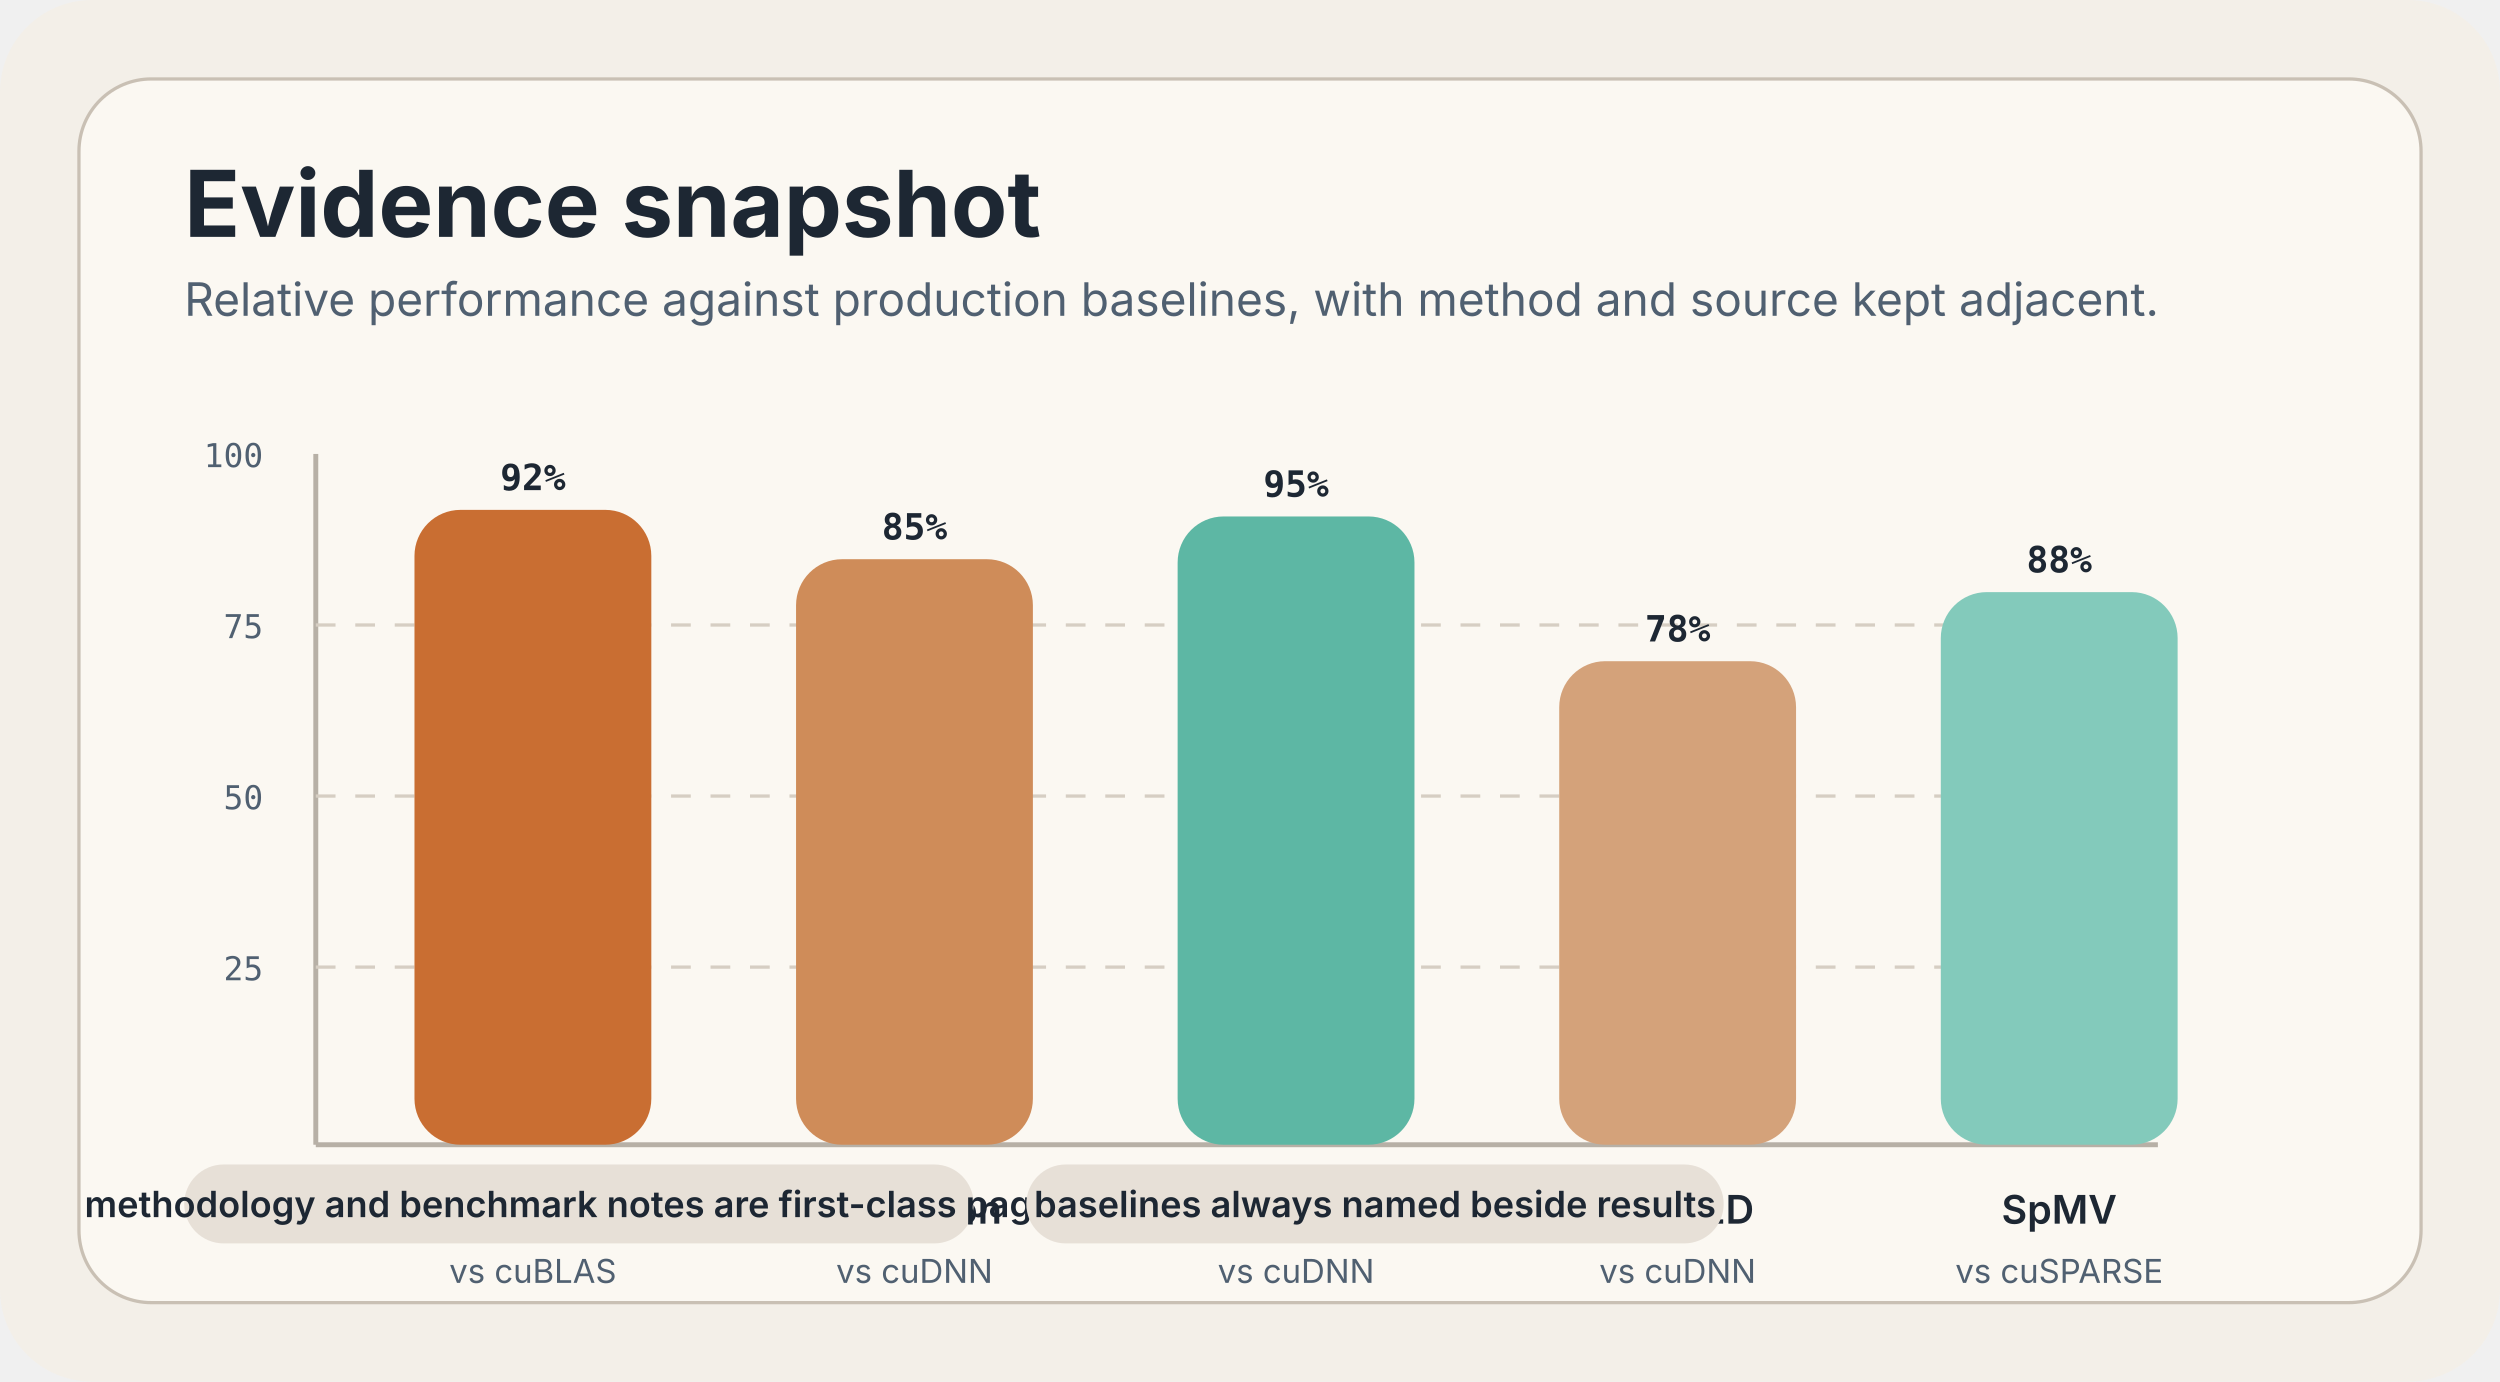
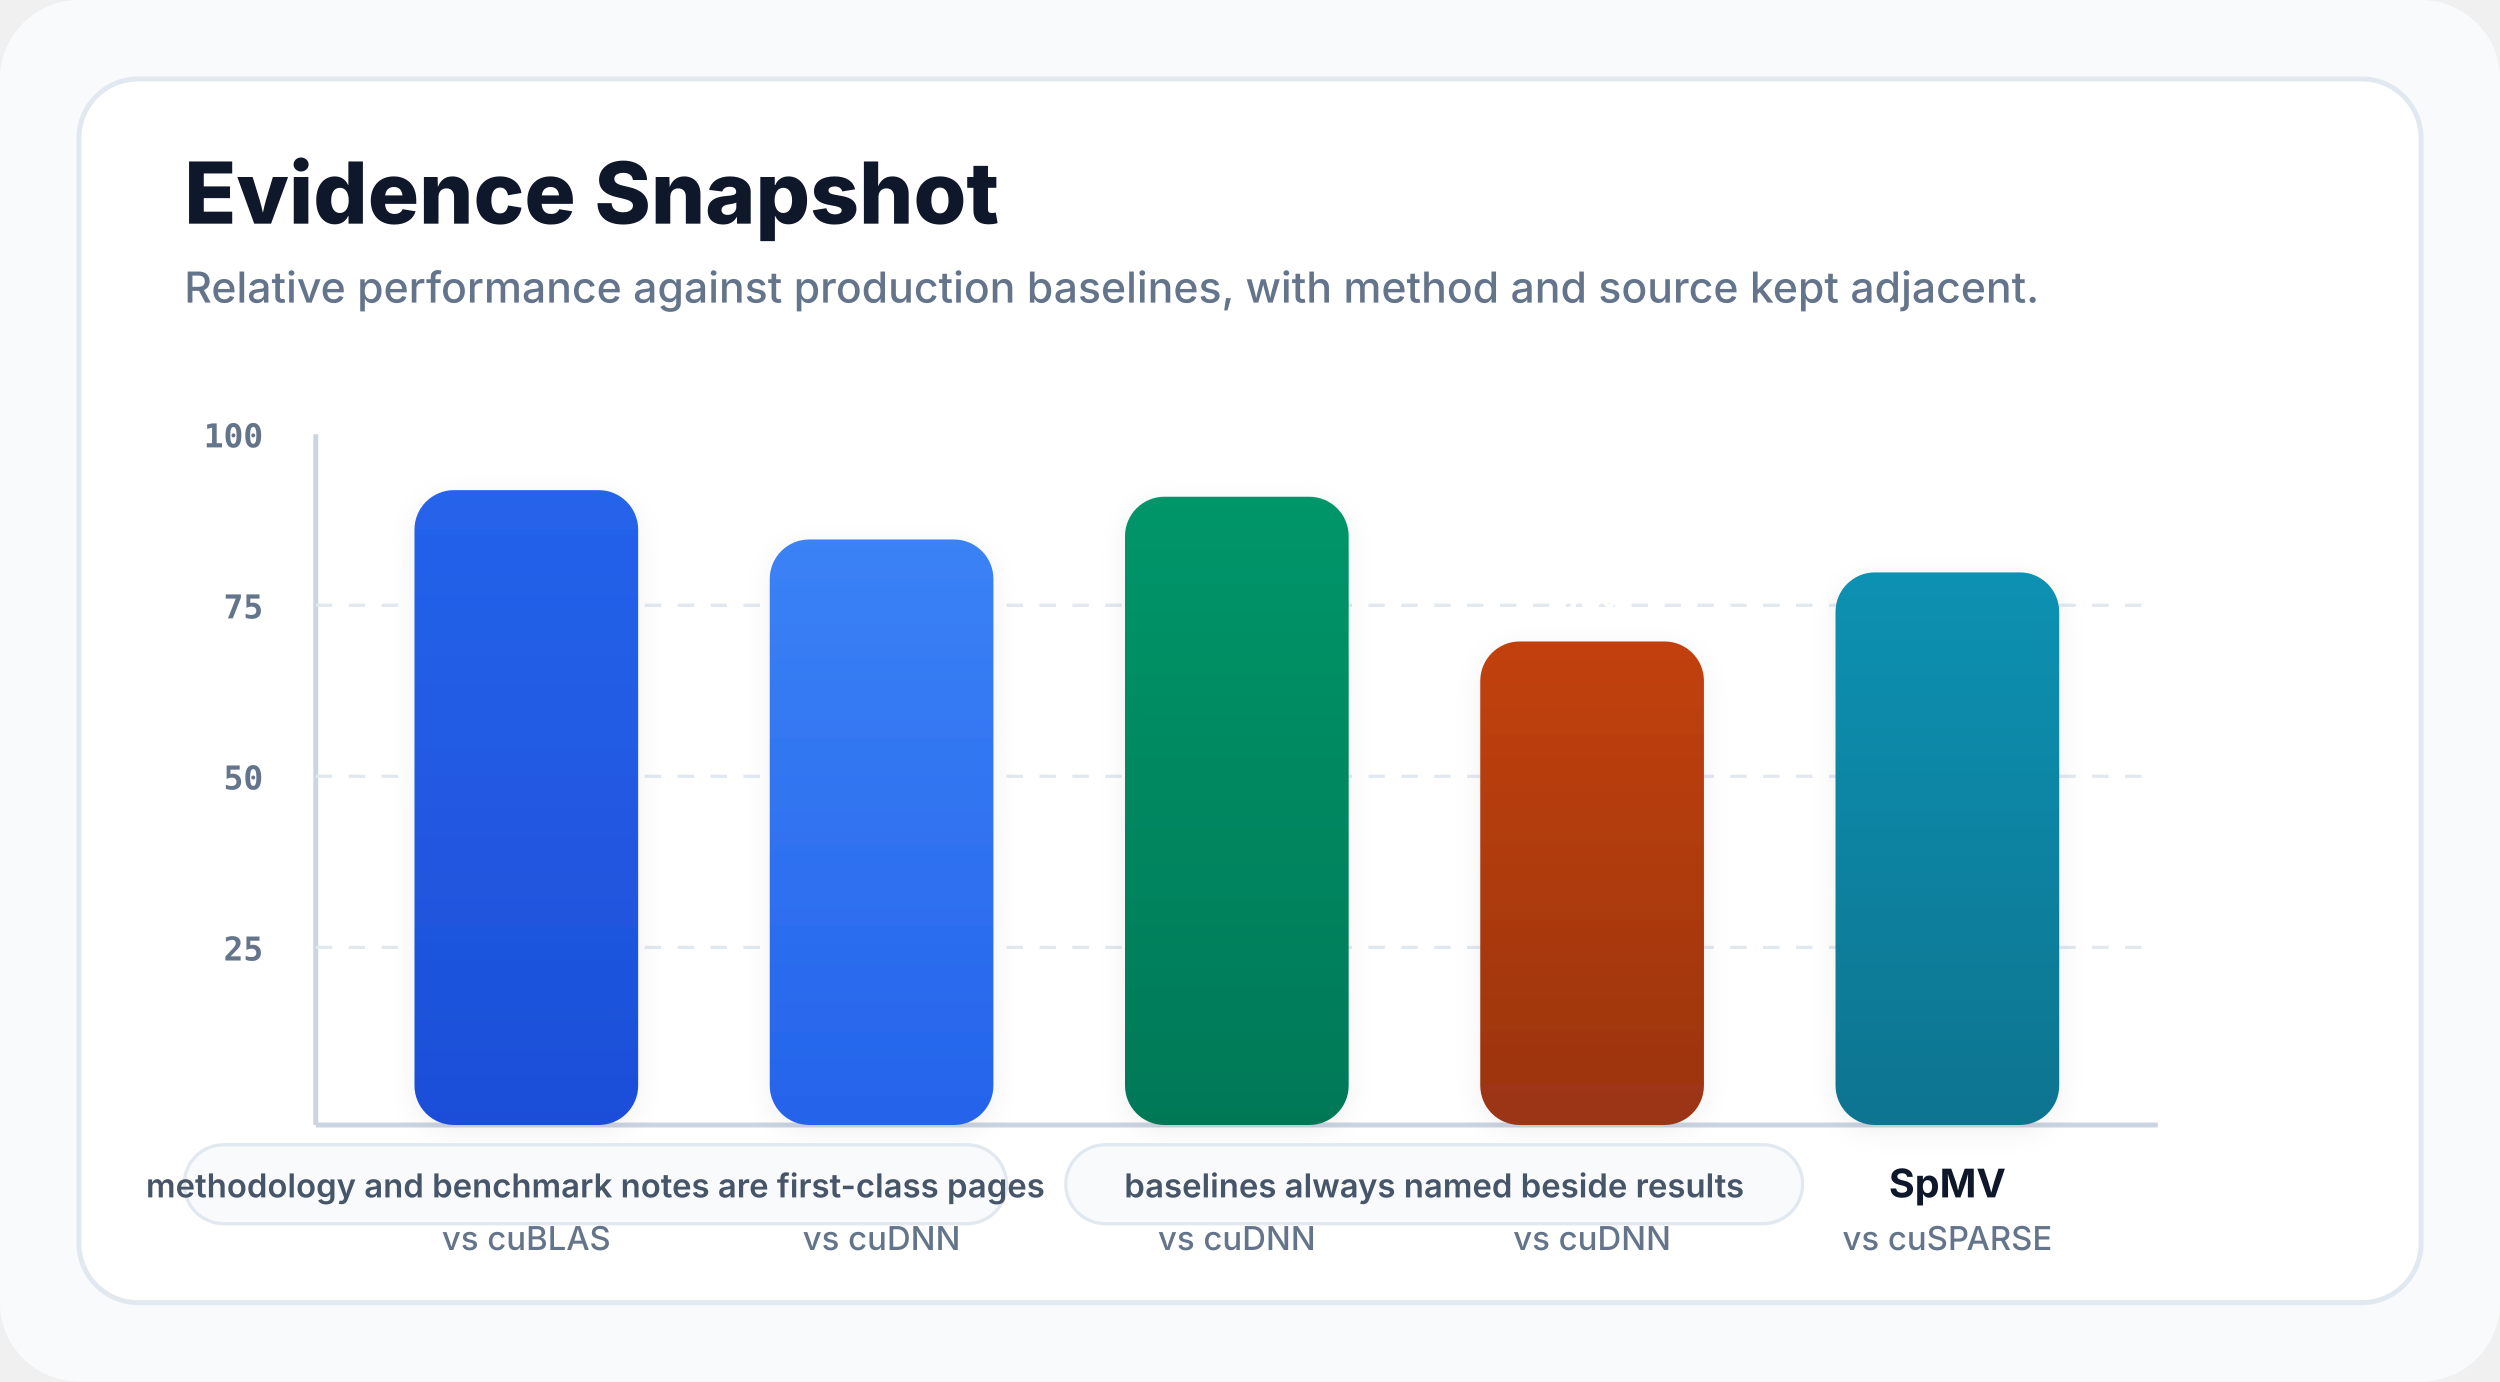
<svg xmlns="http://www.w3.org/2000/svg" viewBox="0 0 760 420" width="760" height="420" fill="none">
-   <rect width="760" height="420" rx="28" fill="#F3EFE8" />
-   <rect x="24" y="24" width="712" height="372" rx="22" fill="#FBF8F2" stroke="#C9C0B4" />
-   <text x="56" y="72" fill="#1D2733" font-family="Inter, Arial, sans-serif" font-size="28" font-weight="700">Evidence snapshot</text>
-   <text x="56" y="96" fill="#506071" font-family="Inter, Arial, sans-serif" font-size="14">Relative performance against production baselines, with method and source kept adjacent.</text>
-   <g transform="translate(96 138)">
-     <line x1="0" y1="0" x2="0" y2="210" stroke="#B7B0A6" stroke-width="1.5" />
-     <line x1="0" y1="210" x2="560" y2="210" stroke="#B7B0A6" stroke-width="1.5" />
-     <line x1="0" y1="52" x2="560" y2="52" stroke="#D6CEC3" stroke-dasharray="6 6" />
-     <line x1="0" y1="104" x2="560" y2="104" stroke="#D6CEC3" stroke-dasharray="6 6" />
-     <line x1="0" y1="156" x2="560" y2="156" stroke="#D6CEC3" stroke-dasharray="6 6" />
-     <text x="-16" y="4" text-anchor="end" fill="#506071" font-family="JetBrains Mono, monospace" font-size="10">100</text>
-     <text x="-16" y="56" text-anchor="end" fill="#506071" font-family="JetBrains Mono, monospace" font-size="10">75</text>
-     <text x="-16" y="108" text-anchor="end" fill="#506071" font-family="JetBrains Mono, monospace" font-size="10">50</text>
-     <text x="-16" y="160" text-anchor="end" fill="#506071" font-family="JetBrains Mono, monospace" font-size="10">25</text>
+   <defs>
+     <linearGradient id="perfBg" x1="0" y1="0" x2="760" y2="420">
+       <stop offset="0%" stop-color="#f8fafc" />
+       <stop offset="100%" stop-color="#f1f5f9" />
+     </linearGradient>
+     <linearGradient id="barGrad1" x1="0" y1="0" x2="0" y2="1">
+       <stop offset="0%" stop-color="#2563eb" />
+       <stop offset="100%" stop-color="#1d4ed8" />
+     </linearGradient>
+     <linearGradient id="barGrad2" x1="0" y1="0" x2="0" y2="1">
+       <stop offset="0%" stop-color="#3b82f6" />
+       <stop offset="100%" stop-color="#2563eb" />
+     </linearGradient>
+     <linearGradient id="barGrad3" x1="0" y1="0" x2="0" y2="1">
+       <stop offset="0%" stop-color="#059669" />
+       <stop offset="100%" stop-color="#047857" />
+     </linearGradient>
+     <linearGradient id="barGrad4" x1="0" y1="0" x2="0" y2="1">
+       <stop offset="0%" stop-color="#c2410c" />
+       <stop offset="100%" stop-color="#9a3412" />
+     </linearGradient>
+     <linearGradient id="barGrad5" x1="0" y1="0" x2="0" y2="1">
+       <stop offset="0%" stop-color="#0891b2" />
+       <stop offset="100%" stop-color="#0e7490" />
+     </linearGradient>
+     <filter id="perfShadow" x="-4" y="-4" width="20" height="20">
+       <feDropShadow dx="0" dy="2" stdDeviation="4" flood-color="#0f172a" flood-opacity="0.06" />
+     </filter>
+   </defs>
+   <rect width="760" height="420" rx="24" fill="url(#perfBg)" />
+   <rect x="24" y="24" width="712" height="372" rx="18" fill="#ffffff" stroke="#e2e8f0" stroke-width="1.5" />
+   <text x="56" y="68" fill="#0f172a" font-family="Fraunces, Inter, serif" font-size="26" font-weight="800">Evidence Snapshot</text>
+   <text x="56" y="92" fill="#64748b" font-family="Inter, Arial, sans-serif" font-size="13" font-weight="500">Relative performance against production baselines, with method and source kept adjacent.</text>
+   <g transform="translate(96 132)">
+     <line x1="0" y1="0" x2="0" y2="210" stroke="#cbd5e1" stroke-width="1.5" />
+     <line x1="0" y1="210" x2="560" y2="210" stroke="#cbd5e1" stroke-width="1.5" />
+     <line x1="0" y1="52" x2="560" y2="52" stroke="#e2e8f0" stroke-dasharray="5 5" />
+     <line x1="0" y1="104" x2="560" y2="104" stroke="#e2e8f0" stroke-dasharray="5 5" />
+     <line x1="0" y1="156" x2="560" y2="156" stroke="#e2e8f0" stroke-dasharray="5 5" />
+     <text x="-16" y="4" text-anchor="end" fill="#64748b" font-family="JetBrains Mono, monospace" font-size="10" font-weight="600">100</text>
+     <text x="-16" y="56" text-anchor="end" fill="#64748b" font-family="JetBrains Mono, monospace" font-size="10" font-weight="600">75</text>
+     <text x="-16" y="108" text-anchor="end" fill="#64748b" font-family="JetBrains Mono, monospace" font-size="10" font-weight="600">50</text>
+     <text x="-16" y="160" text-anchor="end" fill="#64748b" font-family="JetBrains Mono, monospace" font-size="10" font-weight="600">25</text>
    <g transform="translate(30 0)">
-       <rect y="17" width="72" height="193" rx="14" fill="#C96E32" />
-       <text x="36" y="11" text-anchor="middle" fill="#1D2733" font-family="JetBrains Mono, monospace" font-size="11" font-weight="600">92%</text>
-       <text x="36" y="234" text-anchor="middle" fill="#1D2733" font-family="Inter, Arial, sans-serif" font-size="12" font-weight="600">GEMM</text>
-       <text x="36" y="252" text-anchor="middle" fill="#506071" font-family="Inter, Arial, sans-serif" font-size="10">vs cuBLAS</text>
+       <rect y="17" width="68" height="193" rx="12" fill="url(#barGrad1)" filter="url(#perfShadow)" />
+       <text x="34" y="11" text-anchor="middle" fill="#ffffff" font-family="JetBrains Mono, monospace" font-size="11" font-weight="700">92%</text>
+       <text x="34" y="232" text-anchor="middle" fill="#0f172a" font-family="Inter, Arial, sans-serif" font-size="12" font-weight="700">GEMM</text>
+       <text x="34" y="248" text-anchor="middle" fill="#64748b" font-family="Inter, Arial, sans-serif" font-size="10" font-weight="500">vs cuBLAS</text>
    </g>
-     <g transform="translate(146 15)">
-       <rect y="17" width="72" height="178" rx="14" fill="#CF8C59" />
-       <text x="36" y="11" text-anchor="middle" fill="#1D2733" font-family="JetBrains Mono, monospace" font-size="11" font-weight="600">85%</text>
-       <text x="36" y="219" text-anchor="middle" fill="#1D2733" font-family="Inter, Arial, sans-serif" font-size="12" font-weight="600">Attention</text>
-       <text x="36" y="237" text-anchor="middle" fill="#506071" font-family="Inter, Arial, sans-serif" font-size="10">vs cuDNN</text>
+     <g transform="translate(138 15)">
+       <rect y="17" width="68" height="178" rx="12" fill="url(#barGrad2)" filter="url(#perfShadow)" />
+       <text x="34" y="11" text-anchor="middle" fill="#ffffff" font-family="JetBrains Mono, monospace" font-size="11" font-weight="700">85%</text>
+       <text x="34" y="217" text-anchor="middle" fill="#0f172a" font-family="Inter, Arial, sans-serif" font-size="12" font-weight="700">Attention</text>
+       <text x="34" y="233" text-anchor="middle" fill="#64748b" font-family="Inter, Arial, sans-serif" font-size="10" font-weight="500">vs cuDNN</text>
    </g>
-     <g transform="translate(262 2)">
-       <rect y="17" width="72" height="191" rx="14" fill="#5DB7A4" />
-       <text x="36" y="11" text-anchor="middle" fill="#1D2733" font-family="JetBrains Mono, monospace" font-size="11" font-weight="600">95%</text>
-       <text x="36" y="232" text-anchor="middle" fill="#1D2733" font-family="Inter, Arial, sans-serif" font-size="12" font-weight="600">LayerNorm</text>
-       <text x="36" y="250" text-anchor="middle" fill="#506071" font-family="Inter, Arial, sans-serif" font-size="10">vs cuDNN</text>
+     <g transform="translate(246 2)">
+       <rect y="17" width="68" height="191" rx="12" fill="url(#barGrad3)" filter="url(#perfShadow)" />
+       <text x="34" y="11" text-anchor="middle" fill="#ffffff" font-family="JetBrains Mono, monospace" font-size="11" font-weight="700">95%</text>
+       <text x="34" y="230" text-anchor="middle" fill="#0f172a" font-family="Inter, Arial, sans-serif" font-size="12" font-weight="700">LayerNorm</text>
+       <text x="34" y="246" text-anchor="middle" fill="#64748b" font-family="Inter, Arial, sans-serif" font-size="10" font-weight="500">vs cuDNN</text>
    </g>
-     <g transform="translate(378 46)">
-       <rect y="17" width="72" height="147" rx="14" fill="#D4A27A" />
-       <text x="36" y="11" text-anchor="middle" fill="#1D2733" font-family="JetBrains Mono, monospace" font-size="11" font-weight="600">78%</text>
-       <text x="36" y="188" text-anchor="middle" fill="#1D2733" font-family="Inter, Arial, sans-serif" font-size="12" font-weight="600">Conv2D</text>
-       <text x="36" y="206" text-anchor="middle" fill="#506071" font-family="Inter, Arial, sans-serif" font-size="10">vs cuDNN</text>
+     <g transform="translate(354 46)">
+       <rect y="17" width="68" height="147" rx="12" fill="url(#barGrad4)" filter="url(#perfShadow)" />
+       <text x="34" y="11" text-anchor="middle" fill="#ffffff" font-family="JetBrains Mono, monospace" font-size="11" font-weight="700">78%</text>
+       <text x="34" y="186" text-anchor="middle" fill="#0f172a" font-family="Inter, Arial, sans-serif" font-size="12" font-weight="700">Conv2D</text>
+       <text x="34" y="202" text-anchor="middle" fill="#64748b" font-family="Inter, Arial, sans-serif" font-size="10" font-weight="500">vs cuDNN</text>
    </g>
-     <g transform="translate(494 25)">
-       <rect y="17" width="72" height="168" rx="14" fill="#83CABB" />
-       <text x="36" y="11" text-anchor="middle" fill="#1D2733" font-family="JetBrains Mono, monospace" font-size="11" font-weight="600">88%</text>
-       <text x="36" y="209" text-anchor="middle" fill="#1D2733" font-family="Inter, Arial, sans-serif" font-size="12" font-weight="600">SpMV</text>
-       <text x="36" y="227" text-anchor="middle" fill="#506071" font-family="Inter, Arial, sans-serif" font-size="10">vs cuSPARSE</text>
+     <g transform="translate(462 25)">
+       <rect y="17" width="68" height="168" rx="12" fill="url(#barGrad5)" filter="url(#perfShadow)" />
+       <text x="34" y="11" text-anchor="middle" fill="#ffffff" font-family="JetBrains Mono, monospace" font-size="11" font-weight="700">88%</text>
+       <text x="34" y="207" text-anchor="middle" fill="#0f172a" font-family="Inter, Arial, sans-serif" font-size="12" font-weight="700">SpMV</text>
+       <text x="34" y="223" text-anchor="middle" fill="#64748b" font-family="Inter, Arial, sans-serif" font-size="10" font-weight="500">vs cuSPARSE</text>
    </g>
  </g>
-   <g transform="translate(56 354)">
-     <rect width="240" height="24" rx="12" fill="#E7E0D7" />
-     <text x="120" y="16" text-anchor="middle" fill="#1D2733" font-family="Inter, Arial, sans-serif" font-size="11" font-weight="600">methodology and benchmark notes are first-class pages</text>
-     <rect x="256" width="212" height="24" rx="12" fill="#E7E0D7" />
-     <text x="362" y="16" text-anchor="middle" fill="#1D2733" font-family="Inter, Arial, sans-serif" font-size="11" font-weight="600">baselines always named beside results</text>
+   <g transform="translate(56 348)">
+     <rect width="250" height="24" rx="12" fill="#f8fafc" stroke="#e2e8f0" />
+     <text x="125" y="16" text-anchor="middle" fill="#475569" font-family="Inter, Arial, sans-serif" font-size="10" font-weight="600">methodology and benchmark notes are first-class pages</text>
+     <rect x="268" width="224" height="24" rx="12" fill="#f8fafc" stroke="#e2e8f0" />
+     <text x="380" y="16" text-anchor="middle" fill="#475569" font-family="Inter, Arial, sans-serif" font-size="10" font-weight="600">baselines always named beside results</text>
  </g>
</svg>
